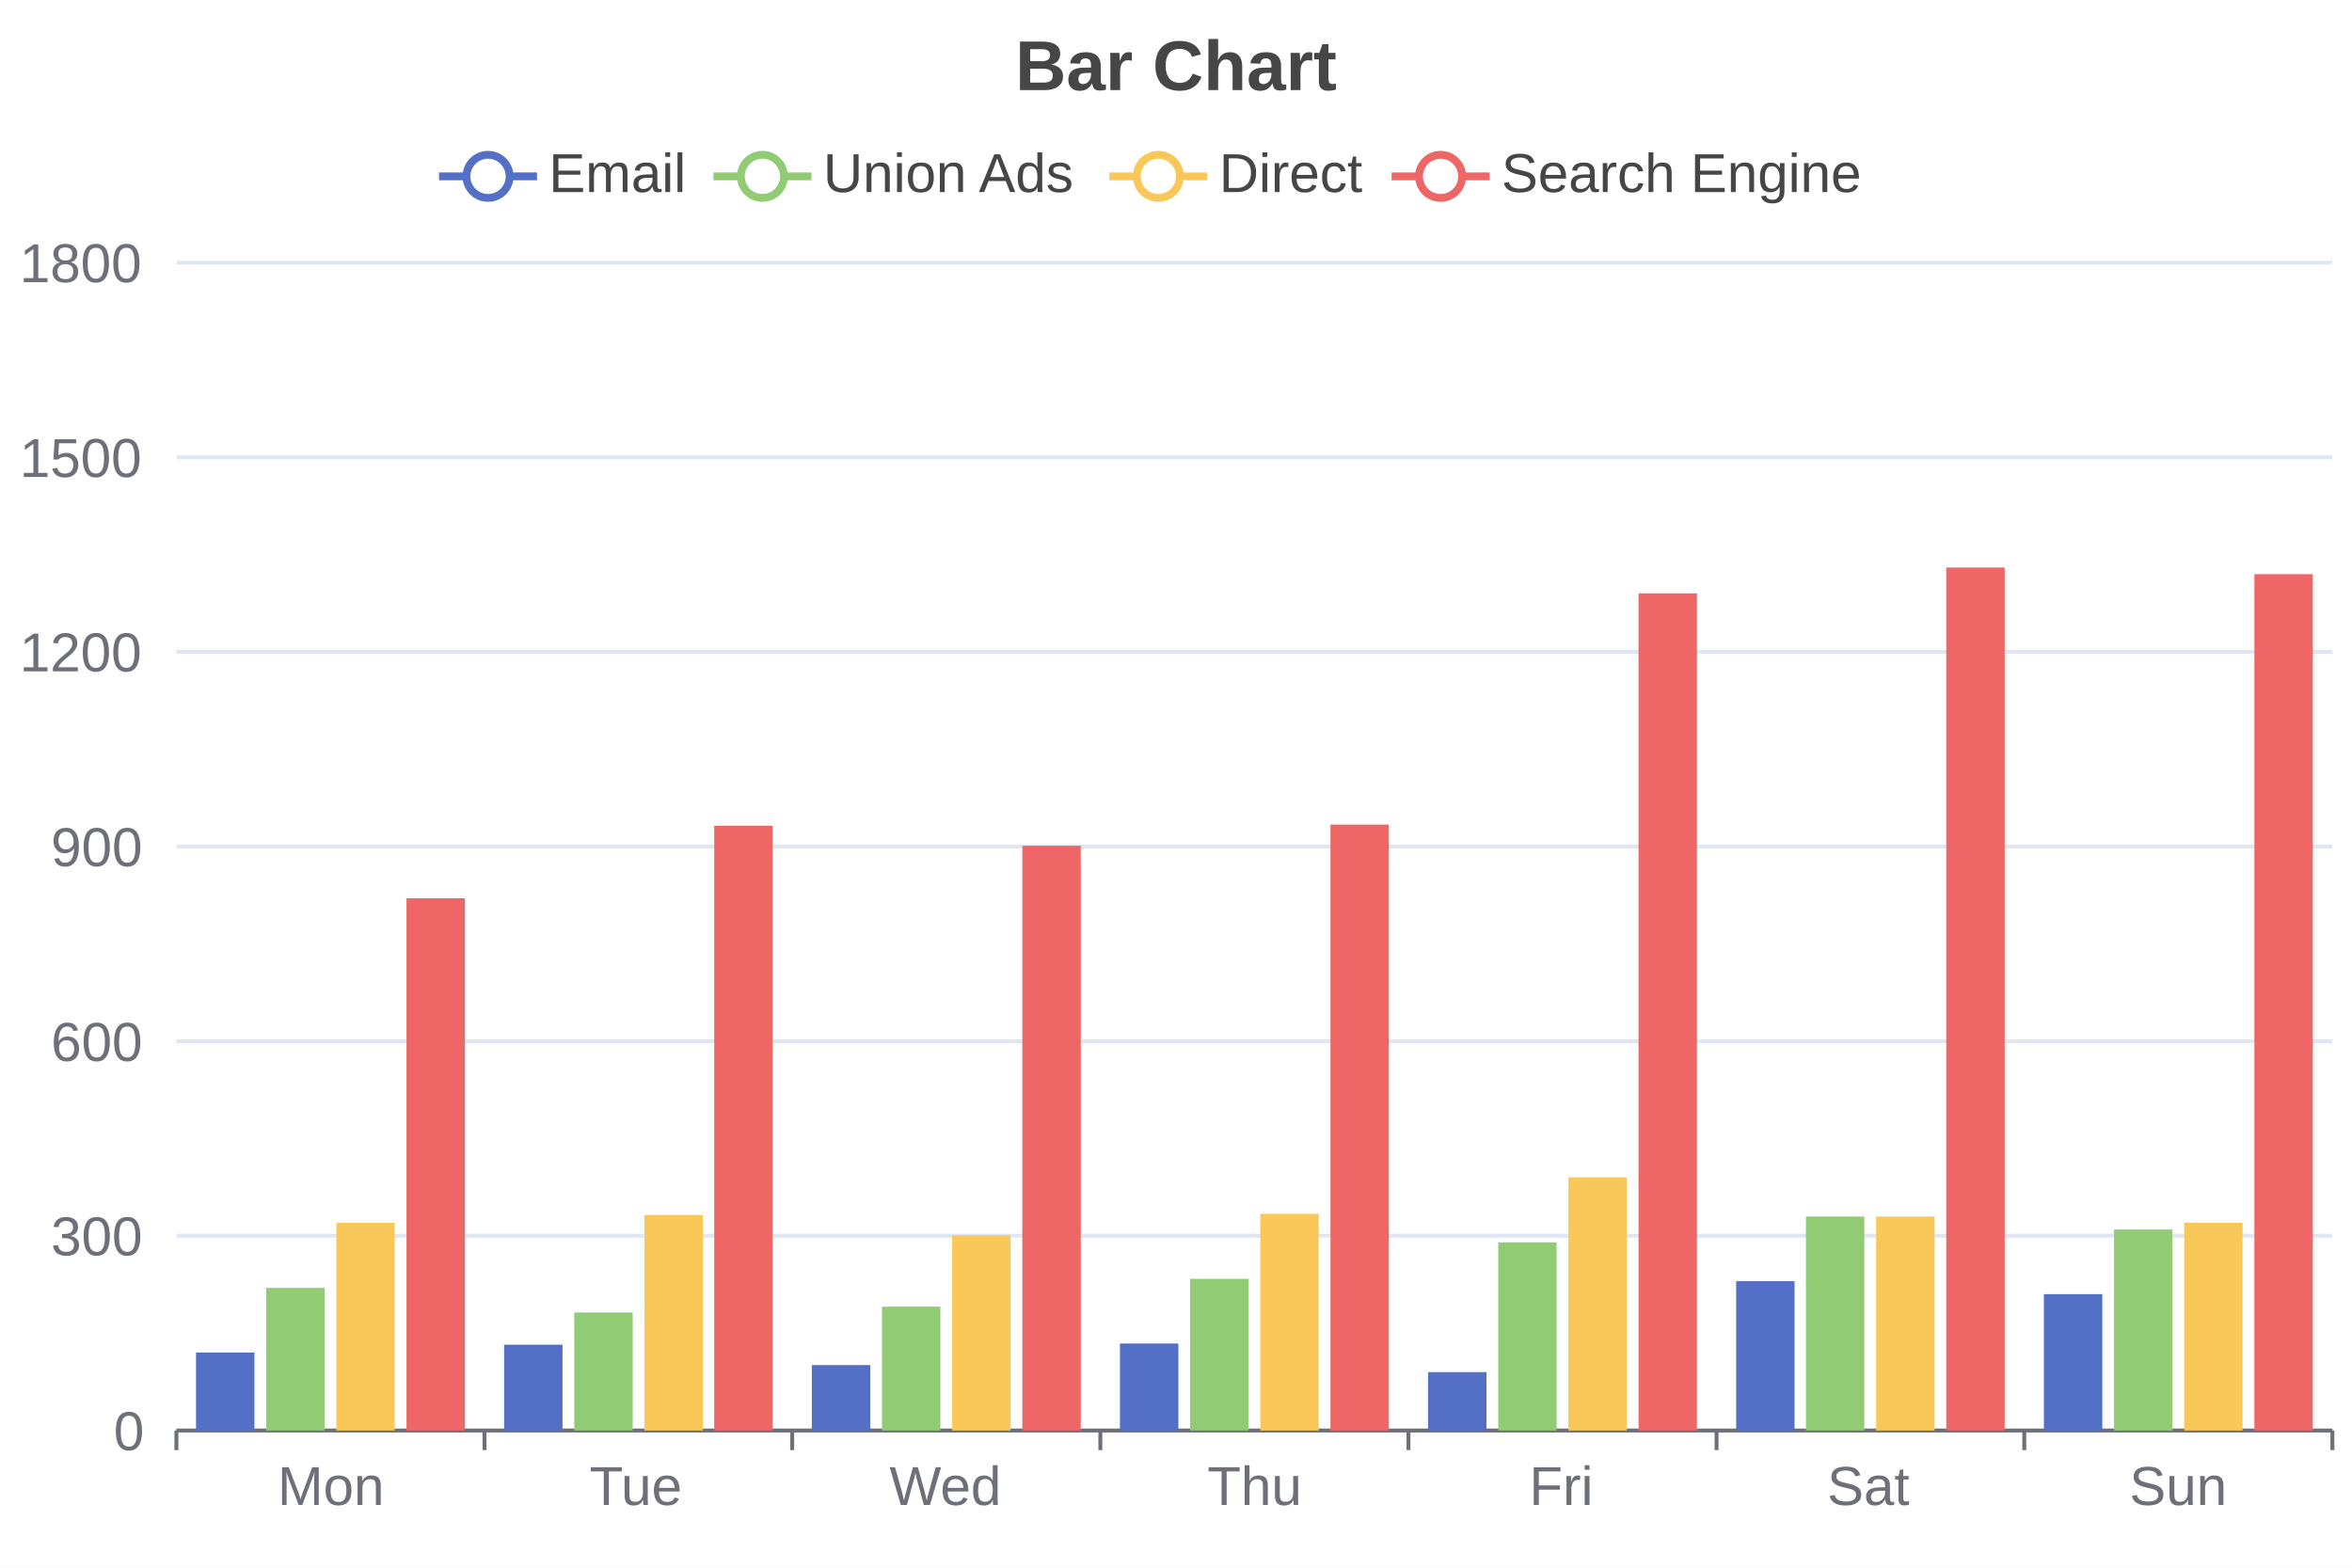
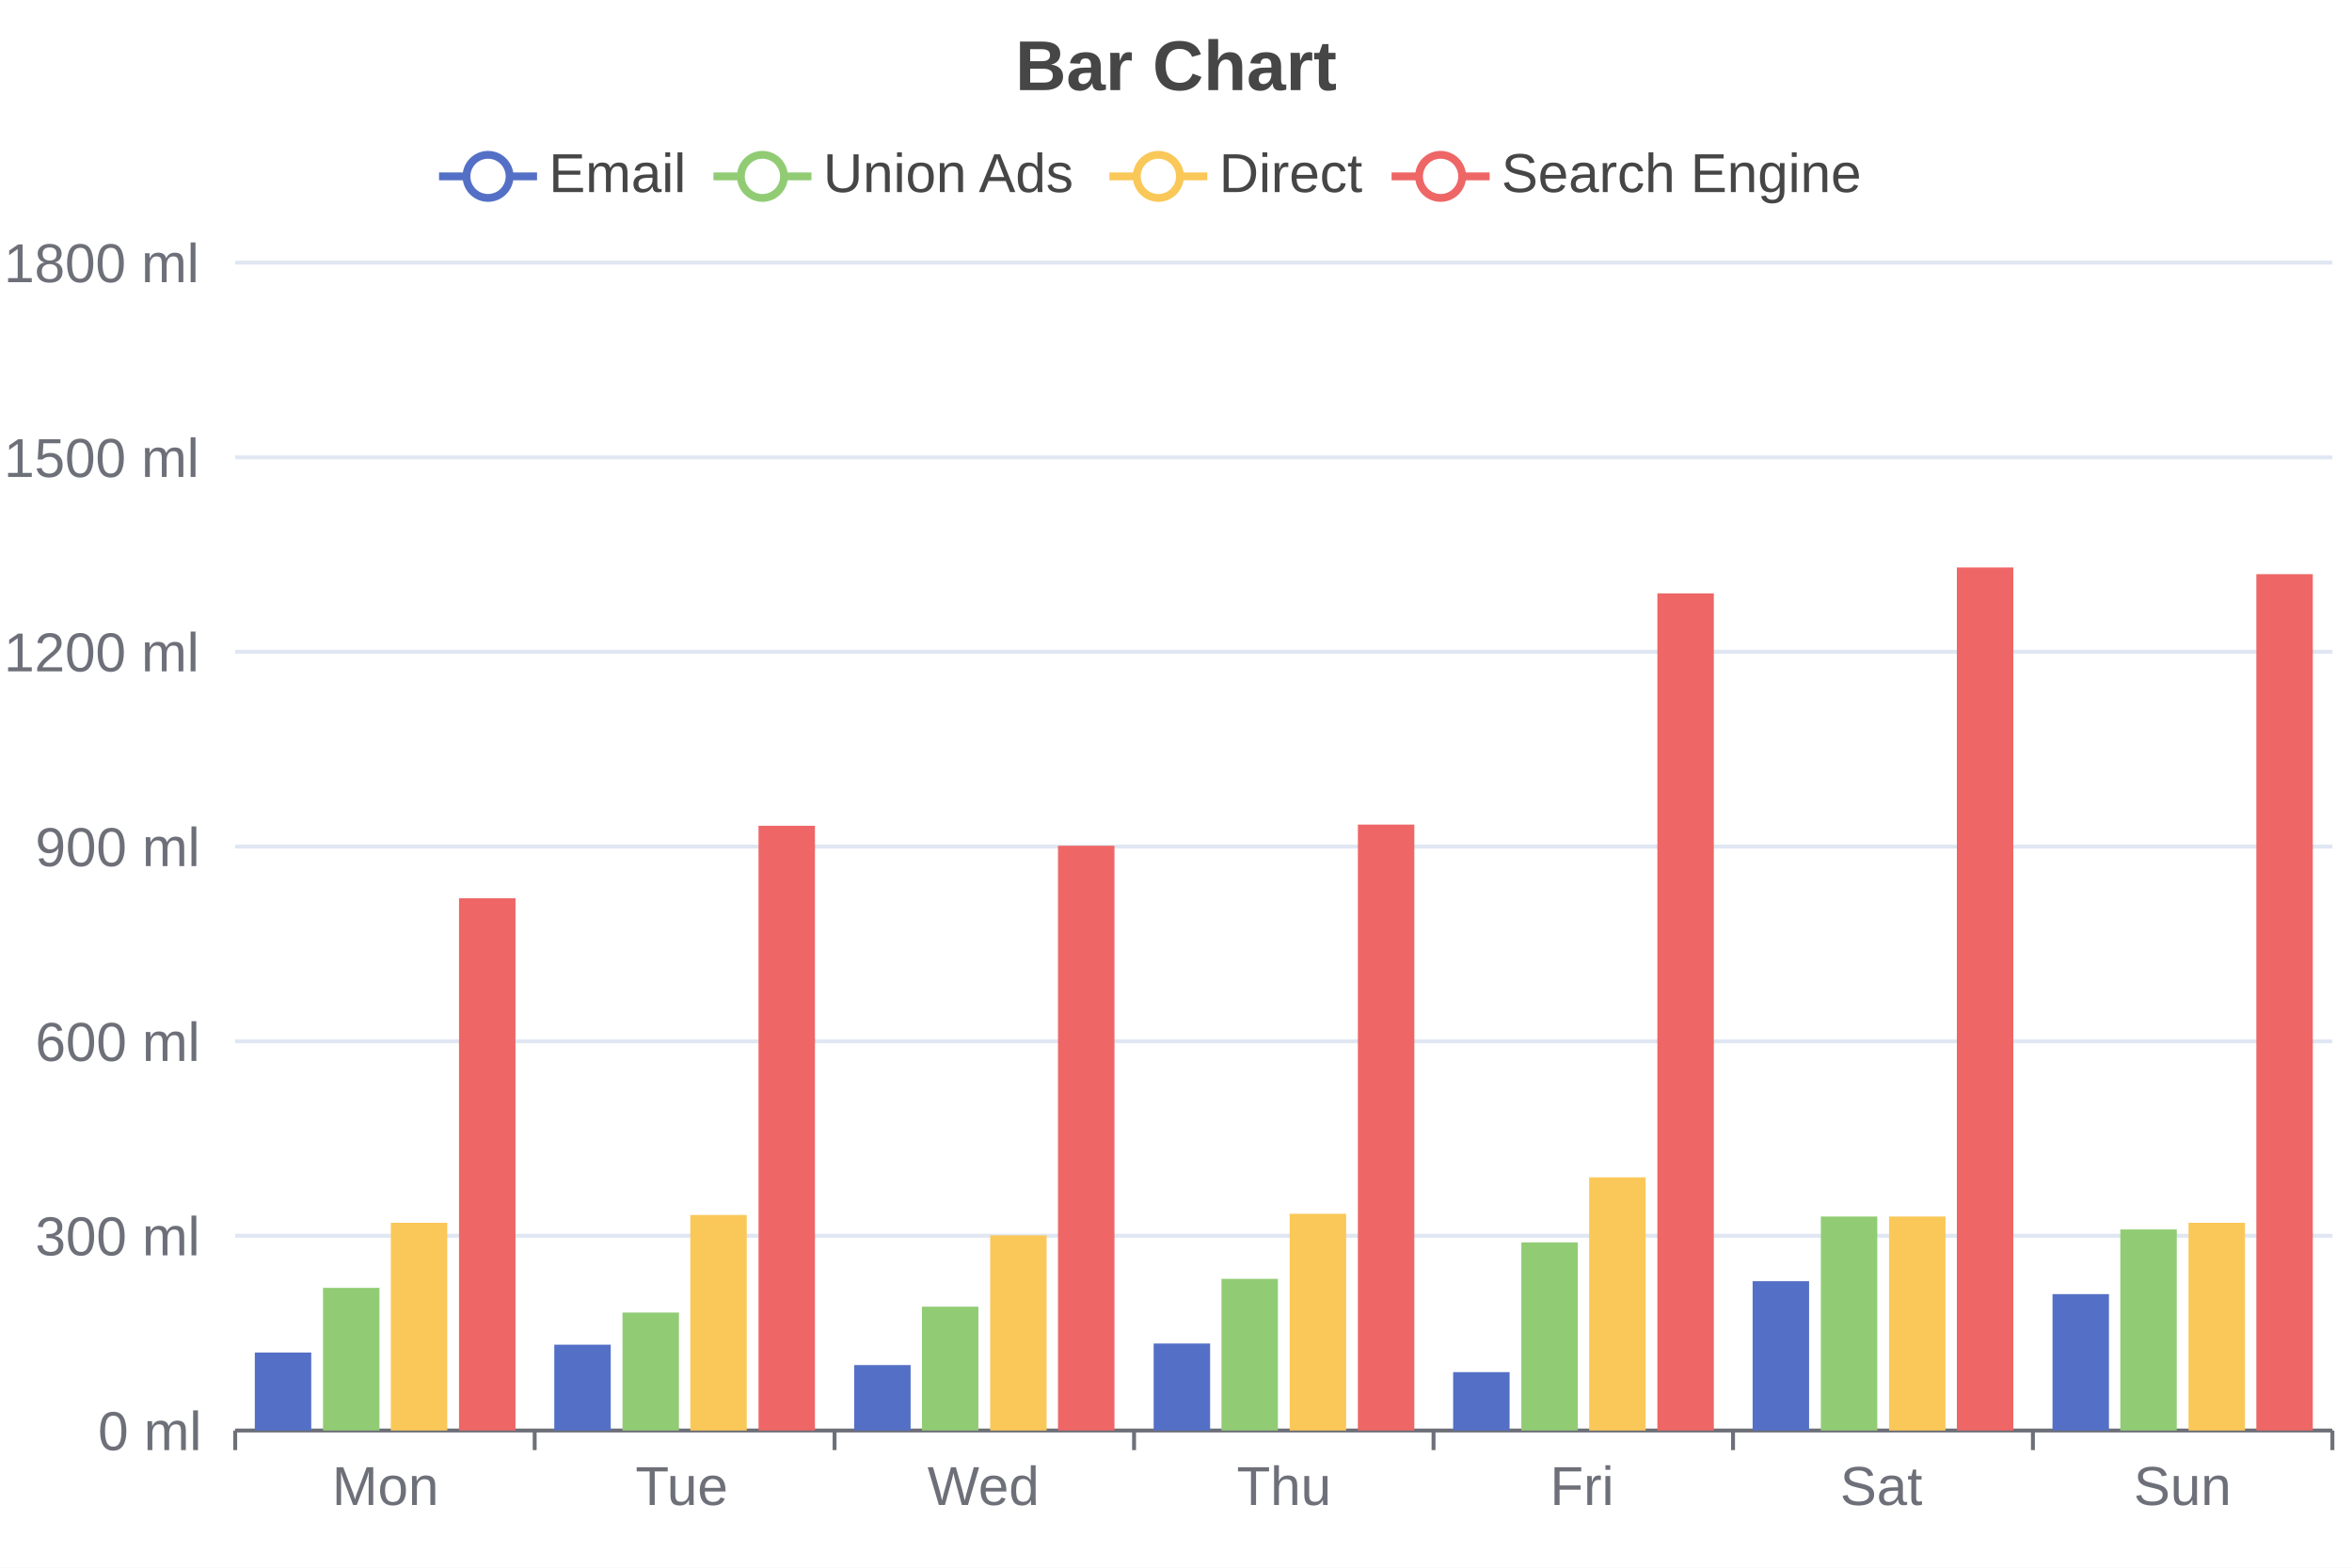
<svg xmlns="http://www.w3.org/2000/svg" width="600" height="400" viewBox="0 0 600 400">
  <rect x="0" y="0" width="600" height="400" fill="#FFFFFF" />
  <text font-size="18" x="259" y="23" font-weight="bold" font-family="Arial" fill="#464646">
Bar Chart
</text>
  <g>
    <line stroke-width="2" x1="112" y1="45" x2="137" y2="45" stroke="#5470C6" />
    <circle cx="124.5" cy="45" r="5.5" stroke-width="2" stroke="#5470C6" fill="#FFFFFF" />
    <text font-size="14" x="140" y="49" font-family="Arial" fill="#464646">
Email
</text>
  </g>
  <g>
    <line stroke-width="2" x1="182" y1="45" x2="207" y2="45" stroke="#91CC75" />
    <circle cx="194.5" cy="45" r="5.5" stroke-width="2" stroke="#91CC75" fill="#FFFFFF" />
    <text font-size="14" x="210" y="49" font-family="Arial" fill="#464646">
Union Ads
</text>
  </g>
  <g>
    <line stroke-width="2" x1="283" y1="45" x2="308" y2="45" stroke="#FAC858" />
    <circle cx="295.5" cy="45" r="5.5" stroke-width="2" stroke="#FAC858" fill="#FFFFFF" />
    <text font-size="14" x="311" y="49" font-family="Arial" fill="#464646">
Direct
</text>
  </g>
  <g>
    <line stroke-width="2" x1="355" y1="45" x2="380" y2="45" stroke="#EE6666" />
    <circle cx="367.5" cy="45" r="5.5" stroke-width="2" stroke="#EE6666" fill="#FFFFFF" />
    <text font-size="14" x="383" y="49" font-family="Arial" fill="#464646">
Search Engine
</text>
  </g>
  <g stroke="#E0E6F2">
-     <line stroke-width="1" x1="45" y1="67" x2="595" y2="67" />
-     <line stroke-width="1" x1="45" y1="116.7" x2="595" y2="116.7" />
-     <line stroke-width="1" x1="45" y1="166.3" x2="595" y2="166.3" />
-     <line stroke-width="1" x1="45" y1="216" x2="595" y2="216" />
-     <line stroke-width="1" x1="45" y1="265.7" x2="595" y2="265.7" />
-     <line stroke-width="1" x1="45" y1="315.3" x2="595" y2="315.3" />
+     <line stroke-width="1" x1="60" y1="67" x2="595" y2="67" />
+     <line stroke-width="1" x1="60" y1="116.7" x2="595" y2="116.7" />
+     <line stroke-width="1" x1="60" y1="166.3" x2="595" y2="166.3" />
+     <line stroke-width="1" x1="60" y1="216" x2="595" y2="216" />
+     <line stroke-width="1" x1="60" y1="265.7" x2="595" y2="265.7" />
+     <line stroke-width="1" x1="60" y1="315.3" x2="595" y2="315.3" />
  </g>
  <g>
-     <text font-size="14" x="5" y="72" font-family="Arial" fill="#6E7079">
- 1800
+     <text font-size="14" x="1" y="72" font-family="Arial" fill="#6E7079">
+ 1800 ml
</text>
-     <text font-size="14" x="5" y="121.7" font-family="Arial" fill="#6E7079">
- 1500
+     <text font-size="14" x="1" y="121.7" font-family="Arial" fill="#6E7079">
+ 1500 ml
</text>
-     <text font-size="14" x="5" y="171.3" font-family="Arial" fill="#6E7079">
- 1200
+     <text font-size="14" x="1" y="171.3" font-family="Arial" fill="#6E7079">
+ 1200 ml
</text>
-     <text font-size="14" x="13" y="221" font-family="Arial" fill="#6E7079">
- 900
+     <text font-size="14" x="9" y="221" font-family="Arial" fill="#6E7079">
+ 900 ml
</text>
-     <text font-size="14" x="13" y="270.7" font-family="Arial" fill="#6E7079">
- 600
+     <text font-size="14" x="9" y="270.7" font-family="Arial" fill="#6E7079">
+ 600 ml
</text>
-     <text font-size="14" x="13" y="320.3" font-family="Arial" fill="#6E7079">
- 300
+     <text font-size="14" x="9" y="320.3" font-family="Arial" fill="#6E7079">
+ 300 ml
</text>
-     <text font-size="14" x="29" y="370" font-family="Arial" fill="#6E7079">
- 0
+     <text font-size="14" x="25" y="370" font-family="Arial" fill="#6E7079">
+ 0 ml
</text>
  </g>
  <g>
    <g stroke="#6E7079">
-       <line stroke-width="1" x1="45" y1="365" x2="595" y2="365" />
-       <line stroke-width="1" x1="45" y1="365" x2="45" y2="370" />
-       <line stroke-width="1" x1="123.6" y1="365" x2="123.6" y2="370" />
-       <line stroke-width="1" x1="202.1" y1="365" x2="202.1" y2="370" />
-       <line stroke-width="1" x1="280.7" y1="365" x2="280.7" y2="370" />
-       <line stroke-width="1" x1="359.3" y1="365" x2="359.3" y2="370" />
-       <line stroke-width="1" x1="437.9" y1="365" x2="437.9" y2="370" />
-       <line stroke-width="1" x1="516.4" y1="365" x2="516.4" y2="370" />
+       <line stroke-width="1" x1="60" y1="365" x2="595" y2="365" />
+       <line stroke-width="1" x1="60" y1="365" x2="60" y2="370" />
+       <line stroke-width="1" x1="136.4" y1="365" x2="136.4" y2="370" />
+       <line stroke-width="1" x1="212.9" y1="365" x2="212.9" y2="370" />
+       <line stroke-width="1" x1="289.3" y1="365" x2="289.3" y2="370" />
+       <line stroke-width="1" x1="365.7" y1="365" x2="365.7" y2="370" />
+       <line stroke-width="1" x1="442.1" y1="365" x2="442.1" y2="370" />
+       <line stroke-width="1" x1="518.6" y1="365" x2="518.6" y2="370" />
      <line stroke-width="1" x1="595" y1="365" x2="595" y2="370" />
    </g>
-     <text font-size="14" x="70.8" y="384" font-family="Arial" fill="#6E7079">
+     <text font-size="14" x="84.7" y="384" font-family="Arial" fill="#6E7079">
Mon
</text>
-     <text font-size="14" x="150.4" y="384" font-family="Arial" fill="#6E7079">
+     <text font-size="14" x="162.1" y="384" font-family="Arial" fill="#6E7079">
Tue
</text>
-     <text font-size="14" x="226.9" y="384" font-family="Arial" fill="#6E7079">
+     <text font-size="14" x="236.6" y="384" font-family="Arial" fill="#6E7079">
Wed
</text>
-     <text font-size="14" x="308" y="384" font-family="Arial" fill="#6E7079">
+     <text font-size="14" x="315.5" y="384" font-family="Arial" fill="#6E7079">
Thu
</text>
-     <text font-size="14" x="390.1" y="384" font-family="Arial" fill="#6E7079">
+     <text font-size="14" x="395.4" y="384" font-family="Arial" fill="#6E7079">
Fri
</text>
-     <text font-size="14" x="466.1" y="384" font-family="Arial" fill="#6E7079">
+     <text font-size="14" x="469.4" y="384" font-family="Arial" fill="#6E7079">
Sat
</text>
-     <text font-size="14" x="543.2" y="384" font-family="Arial" fill="#6E7079">
+     <text font-size="14" x="544.3" y="384" font-family="Arial" fill="#6E7079">
Sun
</text>
  </g>
-   <rect x="50" y="345.1" width="14.9" height="19.9" fill="#5470C6" />
-   <rect x="128.6" y="343.1" width="14.9" height="21.9" fill="#5470C6" />
-   <rect x="207.1" y="348.3" width="14.9" height="16.7" fill="#5470C6" />
-   <rect x="285.7" y="342.8" width="14.9" height="22.2" fill="#5470C6" />
-   <rect x="364.3" y="350.1" width="14.9" height="14.9" fill="#5470C6" />
-   <rect x="442.9" y="326.9" width="14.9" height="38.1" fill="#5470C6" />
-   <rect x="521.4" y="330.2" width="14.9" height="34.8" fill="#5470C6" />
-   <rect x="67.9" y="328.6" width="14.9" height="36.4" fill="#91CC75" />
-   <rect x="146.5" y="334.9" width="14.9" height="30.1" fill="#91CC75" />
-   <rect x="225" y="333.4" width="14.9" height="31.6" fill="#91CC75" />
-   <rect x="303.6" y="326.3" width="14.9" height="38.7" fill="#91CC75" />
-   <rect x="382.2" y="317" width="14.9" height="48" fill="#91CC75" />
-   <rect x="460.7" y="310.4" width="14.9" height="54.6" fill="#91CC75" />
-   <rect x="539.3" y="313.7" width="14.9" height="51.3" fill="#91CC75" />
-   <rect x="85.8" y="312" width="14.9" height="53" fill="#FAC858" />
-   <rect x="164.4" y="310" width="14.9" height="55" fill="#FAC858" />
-   <rect x="242.9" y="315.2" width="14.9" height="49.8" fill="#FAC858" />
-   <rect x="321.5" y="309.7" width="14.9" height="55.3" fill="#FAC858" />
-   <rect x="400.1" y="300.4" width="14.9" height="64.6" fill="#FAC858" />
-   <rect x="478.6" y="310.4" width="14.9" height="54.6" fill="#FAC858" />
-   <rect x="557.2" y="312" width="14.9" height="53" fill="#FAC858" />
-   <rect x="103.7" y="229.2" width="14.9" height="135.8" fill="#EE6666" />
-   <rect x="182.2" y="210.7" width="14.9" height="154.3" fill="#EE6666" />
-   <rect x="260.8" y="215.8" width="14.9" height="149.2" fill="#EE6666" />
-   <rect x="339.4" y="210.4" width="14.9" height="154.6" fill="#EE6666" />
-   <rect x="418" y="151.4" width="14.9" height="213.6" fill="#EE6666" />
-   <rect x="496.5" y="144.8" width="14.9" height="220.2" fill="#EE6666" />
-   <rect x="575.1" y="146.5" width="14.9" height="218.5" fill="#EE6666" />
+   <rect x="65" y="345.1" width="14.4" height="19.9" fill="#5470C6" />
+   <rect x="141.4" y="343.1" width="14.4" height="21.9" fill="#5470C6" />
+   <rect x="217.9" y="348.3" width="14.4" height="16.7" fill="#5470C6" />
+   <rect x="294.3" y="342.8" width="14.4" height="22.2" fill="#5470C6" />
+   <rect x="370.7" y="350.1" width="14.4" height="14.9" fill="#5470C6" />
+   <rect x="447.1" y="326.9" width="14.4" height="38.1" fill="#5470C6" />
+   <rect x="523.6" y="330.2" width="14.4" height="34.8" fill="#5470C6" />
+   <rect x="82.4" y="328.6" width="14.4" height="36.4" fill="#91CC75" />
+   <rect x="158.8" y="334.9" width="14.4" height="30.1" fill="#91CC75" />
+   <rect x="235.2" y="333.4" width="14.4" height="31.6" fill="#91CC75" />
+   <rect x="311.6" y="326.3" width="14.4" height="38.7" fill="#91CC75" />
+   <rect x="388.1" y="317" width="14.4" height="48" fill="#91CC75" />
+   <rect x="464.5" y="310.4" width="14.4" height="54.6" fill="#91CC75" />
+   <rect x="540.9" y="313.7" width="14.4" height="51.3" fill="#91CC75" />
+   <rect x="99.7" y="312" width="14.4" height="53" fill="#FAC858" />
+   <rect x="176.1" y="310" width="14.4" height="55" fill="#FAC858" />
+   <rect x="252.6" y="315.2" width="14.4" height="49.8" fill="#FAC858" />
+   <rect x="329" y="309.7" width="14.4" height="55.3" fill="#FAC858" />
+   <rect x="405.4" y="300.4" width="14.4" height="64.6" fill="#FAC858" />
+   <rect x="481.9" y="310.4" width="14.4" height="54.6" fill="#FAC858" />
+   <rect x="558.3" y="312" width="14.4" height="53" fill="#FAC858" />
+   <rect x="117.1" y="229.2" width="14.4" height="135.8" fill="#EE6666" />
+   <rect x="193.5" y="210.7" width="14.4" height="154.3" fill="#EE6666" />
+   <rect x="269.9" y="215.8" width="14.4" height="149.2" fill="#EE6666" />
+   <rect x="346.4" y="210.4" width="14.4" height="154.6" fill="#EE6666" />
+   <rect x="422.8" y="151.4" width="14.4" height="213.6" fill="#EE6666" />
+   <rect x="499.2" y="144.8" width="14.4" height="220.2" fill="#EE6666" />
+   <rect x="575.6" y="146.5" width="14.4" height="218.5" fill="#EE6666" />
</svg>
